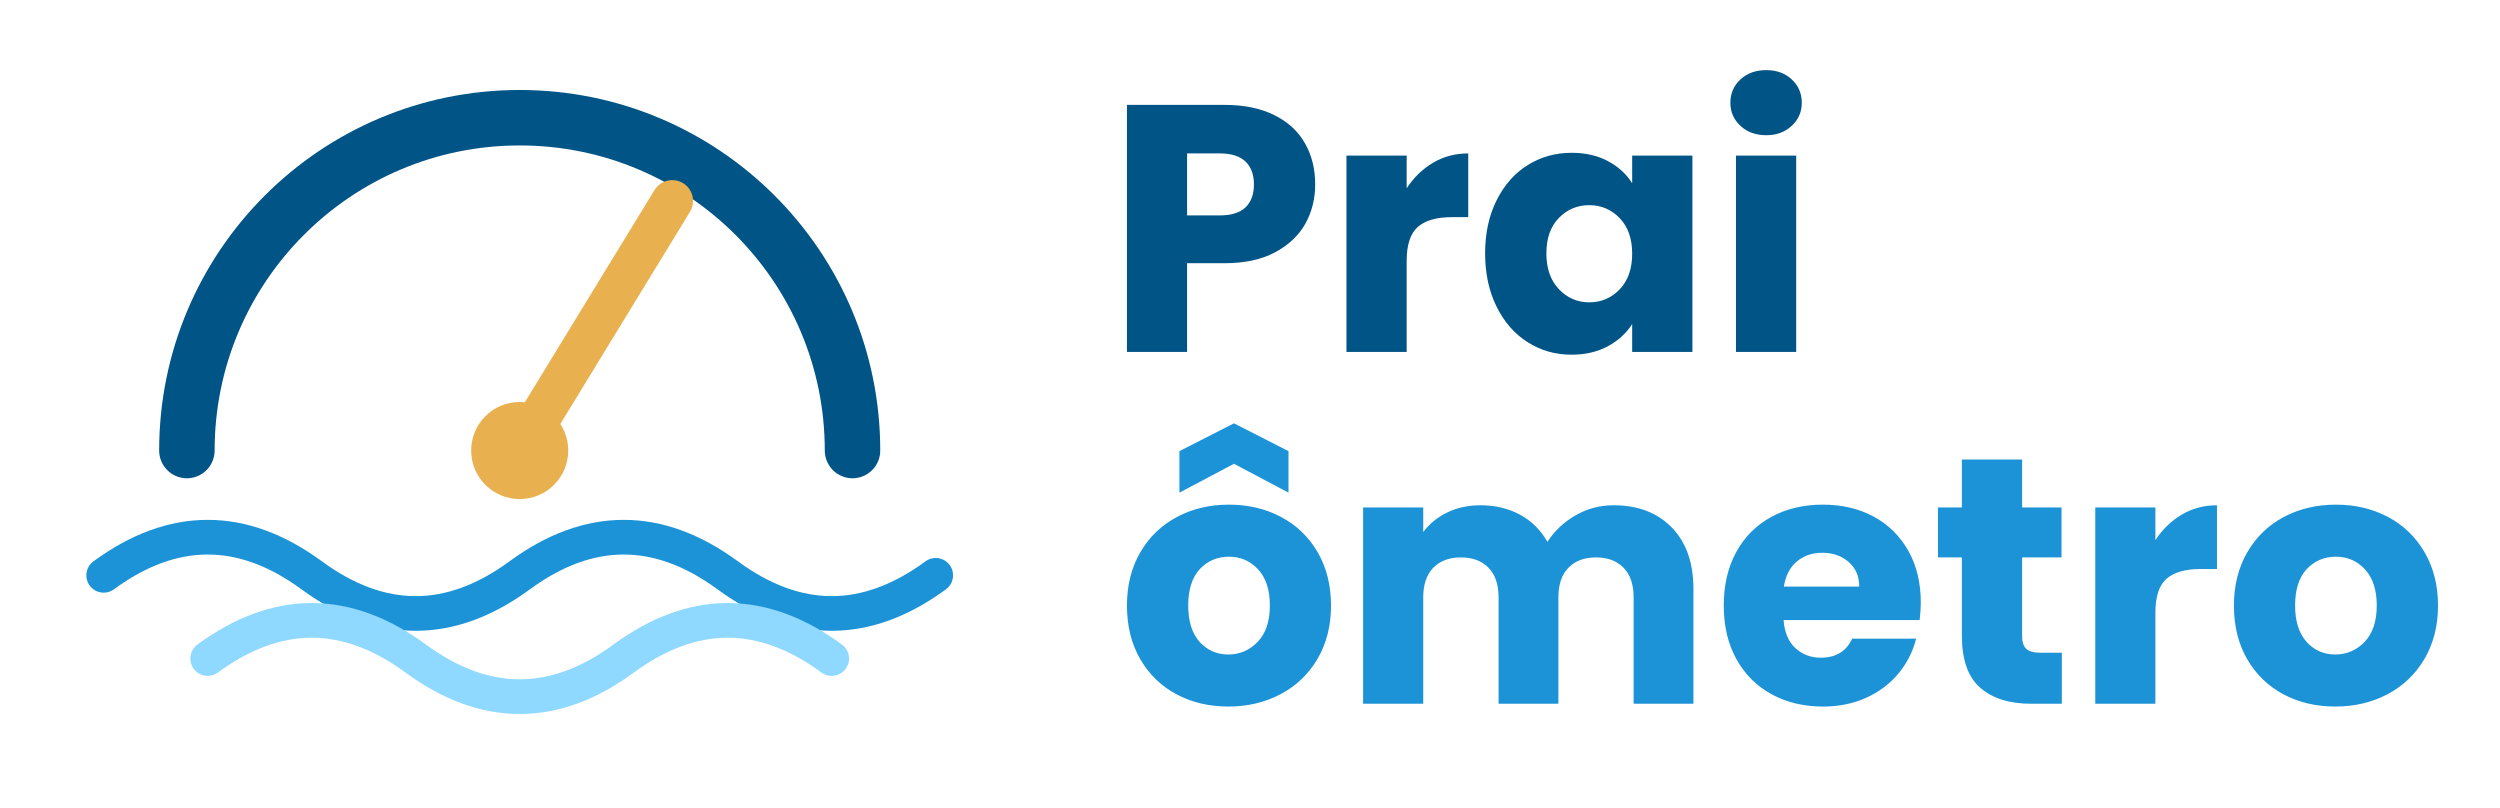
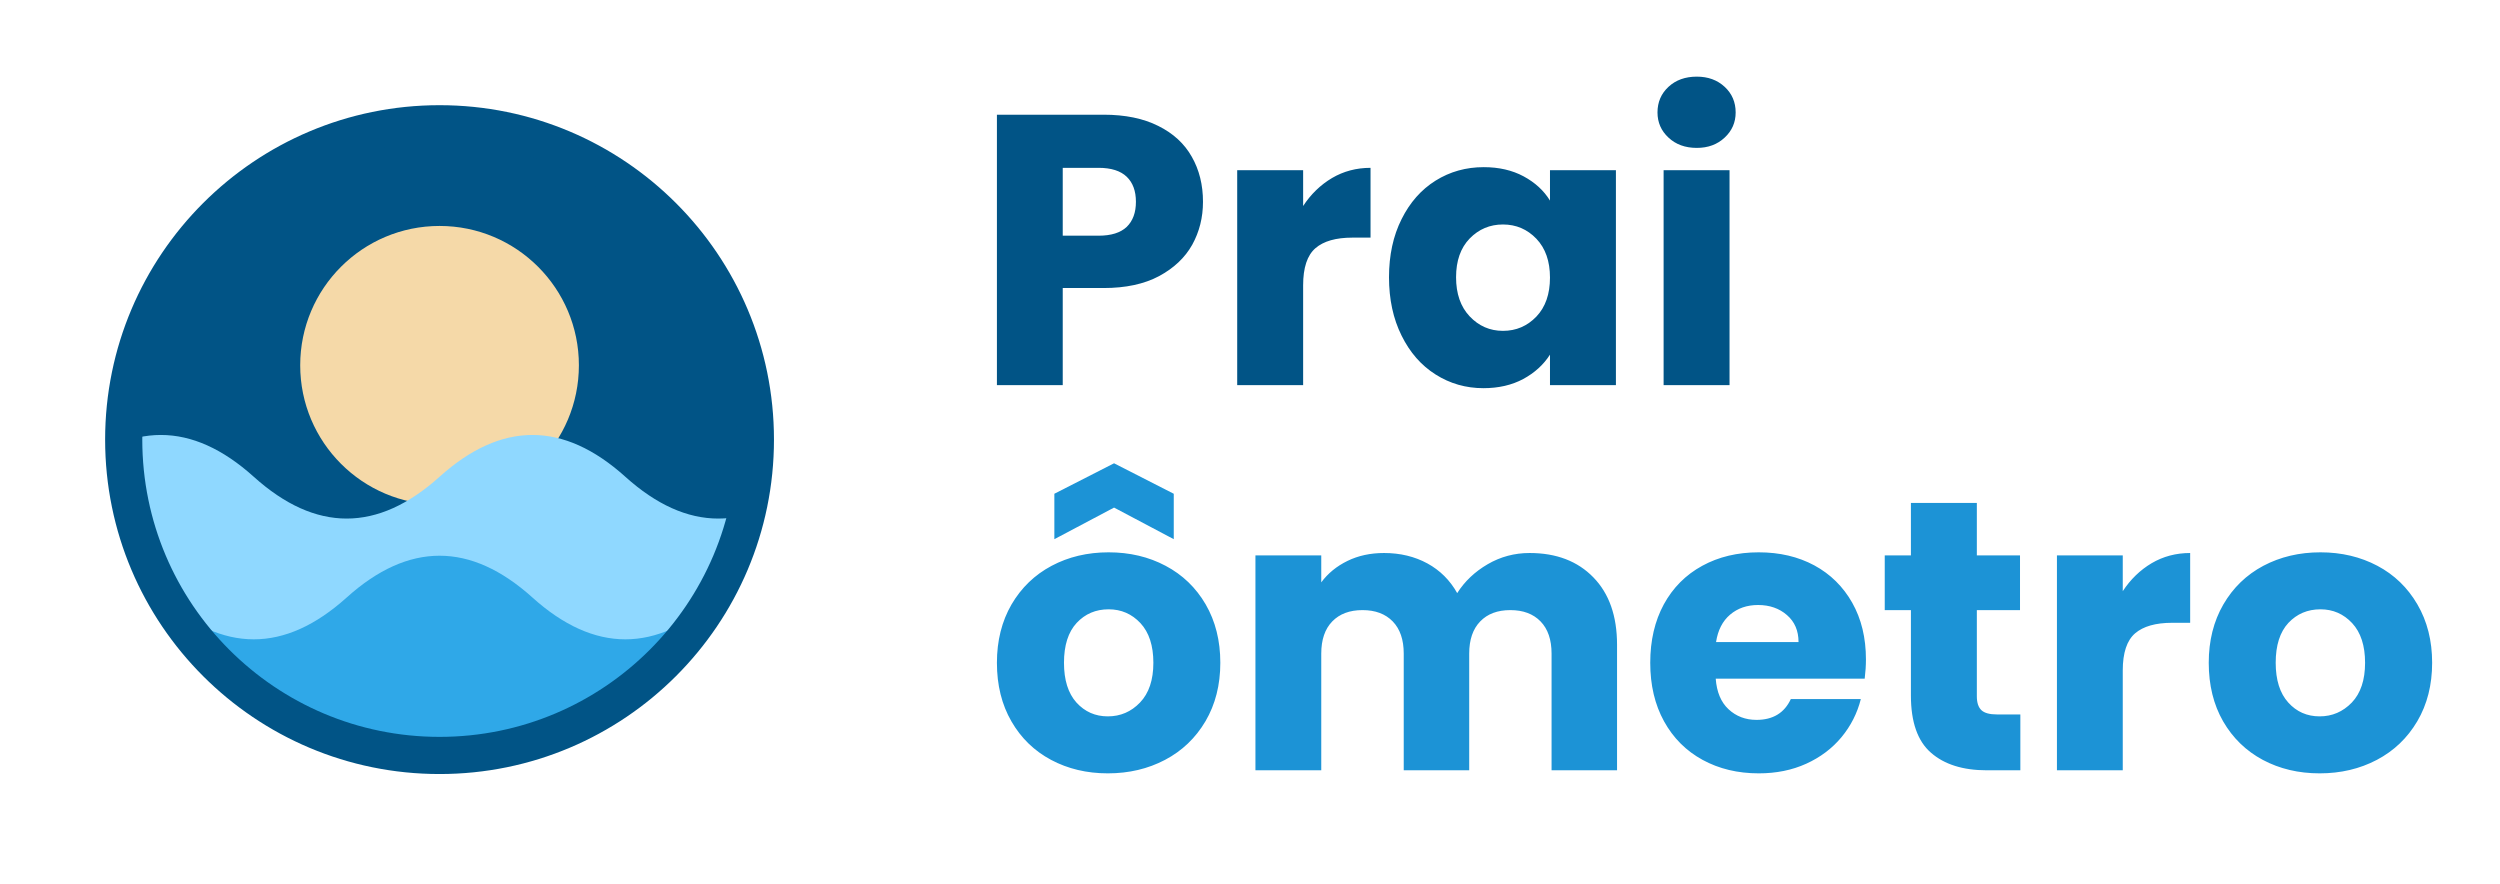
- <svg xmlns="http://www.w3.org/2000/svg" viewBox="0 0 241.58 78" width="2000" height="646" role="img" aria-label="Praiômetro">
+ <svg xmlns="http://www.w3.org/2000/svg" viewBox="0 0 220.68 78" width="2000" height="707" role="img" aria-label="Praiômetro">
  <g transform="translate(6 10.02)">
-     <g transform="translate(0 -4.02) scale(0.67)">
-       <path d="M18 56 A48 48 0 0 1 114 56" fill="none" stroke-linecap="round" stroke="#015486" stroke-width="8" />
-       <path d="M66 56 L88 20" fill="none" stroke-linecap="round" stroke="#E8B04E" stroke-width="6" />
-       <circle cx="66" cy="56" r="7" fill="#E8B04E" />
-       <path d="M6 74 q15 -11 30 0 t30 0 t30 0 t30 0" fill="none" stroke-linecap="round" stroke="#1C93D6" stroke-width="5" />
-       <path d="M21 86 q15 -11 30 0 t30 0 t30 0" fill="none" stroke-linecap="round" stroke="#8FD8FF" stroke-width="5" />
+     <g transform="translate(0 -4.02) scale(0.82)">
+       <defs>
+         <clipPath id="dentro">
+           <circle cx="40" cy="40" r="34" />
+         </clipPath>
+       </defs>
+       <circle cx="40" cy="40" r="34" fill="#015486" />
+       <g clip-path="url(#dentro)">
+         <circle cx="40" cy="32" r="15" fill="#F5D9A8" />
+         <path d="M0 44 q10 -9 20 0 t20 0 t20 0 t20 0 V80 H0 Z" fill="#8FD8FF" />
+         <path d="M-10 57 q10 -9 20 0 t20 0 t20 0 t20 0 t20 0 V80 H-10 Z" fill="#2FA8E8" />
+       </g>
+       <circle cx="40" cy="40" r="34" fill="none" stroke="#015486" stroke-width="4" />
    </g>
-     <g transform="translate(100.79 23.97)">
+     <g transform="translate(79.89 23.97)">
      <path fill="#015486" d="M11.53 -8.57H7.92V0H2.11V-23.87H11.53Q14.38 -23.87 16.35 -22.88Q18.33 -21.9 19.31 -20.16Q20.3 -18.43 20.3 -16.18Q20.3 -14.11 19.35 -12.39Q18.39 -10.68 16.42 -9.62Q14.45 -8.57 11.53 -8.57ZM14.38 -16.18Q14.38 -17.61 13.57 -18.39Q12.75 -19.18 11.08 -19.18H7.92V-13.19H11.08Q12.75 -13.19 13.57 -13.97Q14.38 -14.76 14.38 -16.18Z M35.09 -19.18V-13.02H33.49Q31.31 -13.02 30.23 -12.09Q29.14 -11.15 29.14 -8.81V0H23.32V-18.97H29.14V-15.81Q30.16 -17.37 31.69 -18.28Q33.22 -19.18 35.09 -19.18Z M45.08 -19.24Q47.09 -19.24 48.6 -18.43Q50.12 -17.61 50.93 -16.29V-18.97H56.75V0H50.93V-2.69Q50.08 -1.36 48.57 -0.54Q47.06 0.27 45.05 0.27Q42.74 0.27 40.83 -0.94Q38.93 -2.14 37.83 -4.37Q36.72 -6.6 36.72 -9.52Q36.72 -12.44 37.83 -14.65Q38.93 -16.86 40.83 -18.05Q42.74 -19.24 45.08 -19.24ZM46.78 -14.18Q45.05 -14.18 43.84 -12.94Q42.64 -11.7 42.64 -9.52Q42.64 -7.34 43.84 -6.07Q45.05 -4.79 46.78 -4.79Q48.52 -4.79 49.73 -6.05Q50.93 -7.31 50.93 -9.49Q50.93 -11.66 49.73 -12.92Q48.52 -14.18 46.78 -14.18Z M60.42 -24.07Q60.42 -25.43 61.39 -26.33Q62.36 -27.23 63.89 -27.23Q65.38 -27.23 66.35 -26.33Q67.32 -25.43 67.32 -24.07Q67.32 -22.75 66.35 -21.85Q65.38 -20.94 63.89 -20.94Q62.36 -20.94 61.39 -21.85Q60.42 -22.75 60.42 -24.07ZM66.78 -18.97V0H60.96V-18.97Z" />
    </g>
-     <g transform="translate(101.95 57.97)">
+     <g transform="translate(81.05 57.97)">
      <path fill="#1C93D6" d="M0.95 -9.49Q0.95 -12.41 2.24 -14.64Q3.54 -16.86 5.78 -18.05Q8.02 -19.24 10.81 -19.24Q13.6 -19.24 15.84 -18.05Q18.09 -16.86 19.38 -14.64Q20.67 -12.41 20.67 -9.49Q20.67 -6.56 19.36 -4.33Q18.05 -2.11 15.79 -0.92Q13.53 0.27 10.74 0.27Q7.96 0.27 5.73 -0.92Q3.5 -2.11 2.23 -4.32Q0.95 -6.53 0.95 -9.49ZM14.76 -9.49Q14.76 -11.76 13.62 -12.99Q12.48 -14.21 10.81 -14.21Q9.11 -14.21 7.99 -13.01Q6.87 -11.8 6.87 -9.49Q6.87 -7.21 7.97 -5.98Q9.08 -4.76 10.74 -4.76Q12.41 -4.76 13.58 -5.98Q14.76 -7.21 14.76 -9.49ZM11.29 -23.19 6.02 -20.4V-24.41L11.29 -27.1L16.56 -24.41V-20.4Z M55.69 -11.08V0H49.91V-10.3Q49.91 -12.14 48.94 -13.14Q47.97 -14.14 46.27 -14.14Q44.57 -14.14 43.61 -13.14Q42.64 -12.14 42.64 -10.3V0H36.86V-10.3Q36.86 -12.14 35.89 -13.14Q34.92 -14.14 33.22 -14.14Q31.52 -14.14 30.55 -13.14Q29.58 -12.14 29.58 -10.3V0H23.77V-18.97H29.58V-16.59Q30.46 -17.78 31.89 -18.48Q33.32 -19.18 35.12 -19.18Q37.26 -19.18 38.95 -18.26Q40.63 -17.34 41.58 -15.64Q42.57 -17.2 44.27 -18.19Q45.97 -19.18 47.97 -19.18Q51.51 -19.18 53.6 -17.03Q55.69 -14.89 55.69 -11.08Z M77.55 -8.09H64.4Q64.53 -6.32 65.53 -5.39Q66.54 -4.45 68 -4.45Q70.18 -4.45 71.03 -6.29H77.21Q76.74 -4.42 75.5 -2.92Q74.26 -1.43 72.39 -0.58Q70.52 0.27 68.2 0.27Q65.42 0.27 63.24 -0.92Q61.06 -2.11 59.84 -4.32Q58.62 -6.53 58.62 -9.49Q58.62 -12.44 59.82 -14.65Q61.03 -16.86 63.21 -18.05Q65.38 -19.24 68.2 -19.24Q70.96 -19.24 73.1 -18.09Q75.24 -16.93 76.45 -14.79Q77.66 -12.65 77.66 -9.79Q77.66 -8.98 77.55 -8.09ZM71.71 -11.32Q71.71 -12.82 70.69 -13.7Q69.67 -14.59 68.14 -14.59Q66.67 -14.59 65.67 -13.74Q64.67 -12.89 64.43 -11.32Z M91.29 -4.93V0H88.33Q85.17 0 83.4 -1.55Q81.63 -3.09 81.63 -6.6V-14.14H79.32V-18.97H81.63V-23.6H87.45V-18.97H91.26V-14.14H87.45V-6.53Q87.45 -5.68 87.86 -5.3Q88.26 -4.93 89.22 -4.93Z M106.28 -19.18V-13.02H104.69Q102.51 -13.02 101.42 -12.09Q100.33 -11.15 100.33 -8.81V0H94.52V-18.97H100.33V-15.81Q101.35 -17.37 102.88 -18.28Q104.41 -19.18 106.28 -19.18Z M107.92 -9.49Q107.92 -12.41 109.21 -14.64Q110.5 -16.86 112.74 -18.05Q114.99 -19.24 117.78 -19.24Q120.56 -19.24 122.81 -18.05Q125.05 -16.86 126.34 -14.64Q127.64 -12.41 127.64 -9.49Q127.64 -6.56 126.33 -4.33Q125.02 -2.11 122.76 -0.92Q120.5 0.27 117.71 0.27Q114.92 0.27 112.69 -0.92Q110.47 -2.11 109.19 -4.32Q107.92 -6.53 107.92 -9.49ZM121.72 -9.49Q121.72 -11.76 120.58 -12.99Q119.44 -14.21 117.78 -14.21Q116.08 -14.21 114.95 -13.01Q113.83 -11.8 113.83 -9.49Q113.83 -7.21 114.94 -5.98Q116.04 -4.76 117.71 -4.76Q119.37 -4.76 120.55 -5.98Q121.72 -7.21 121.72 -9.49Z" />
    </g>
  </g>
</svg>
